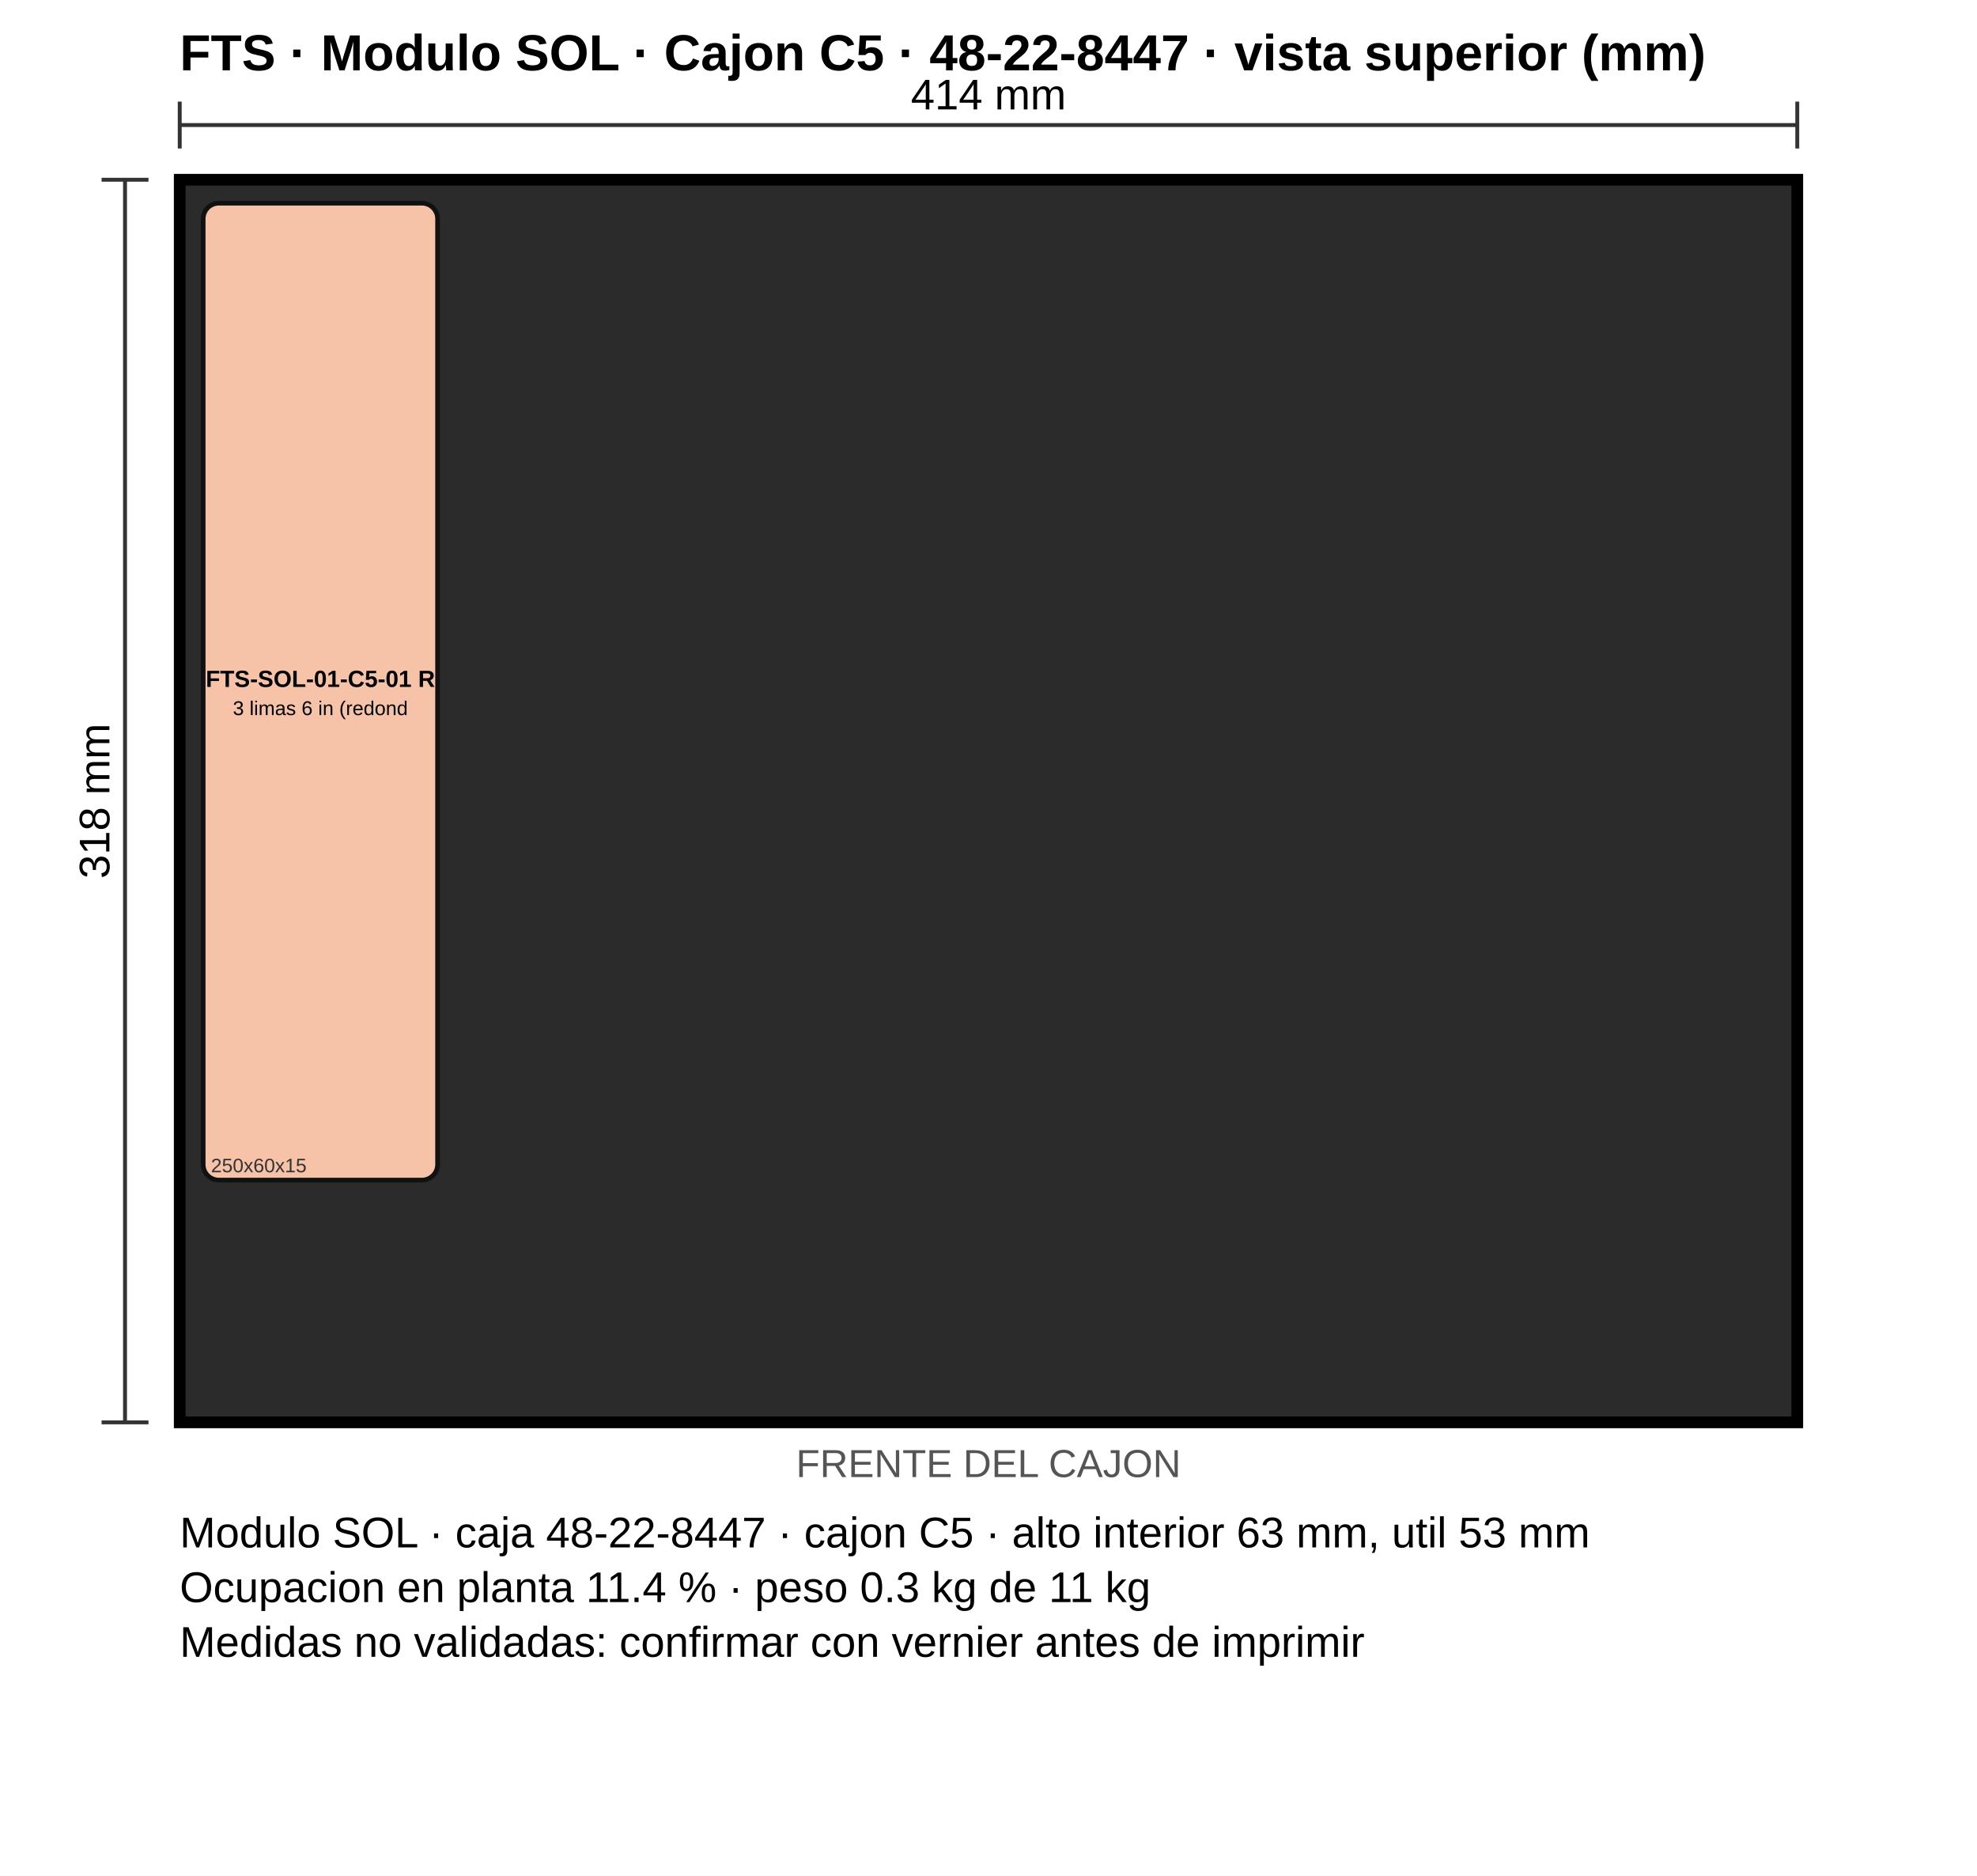
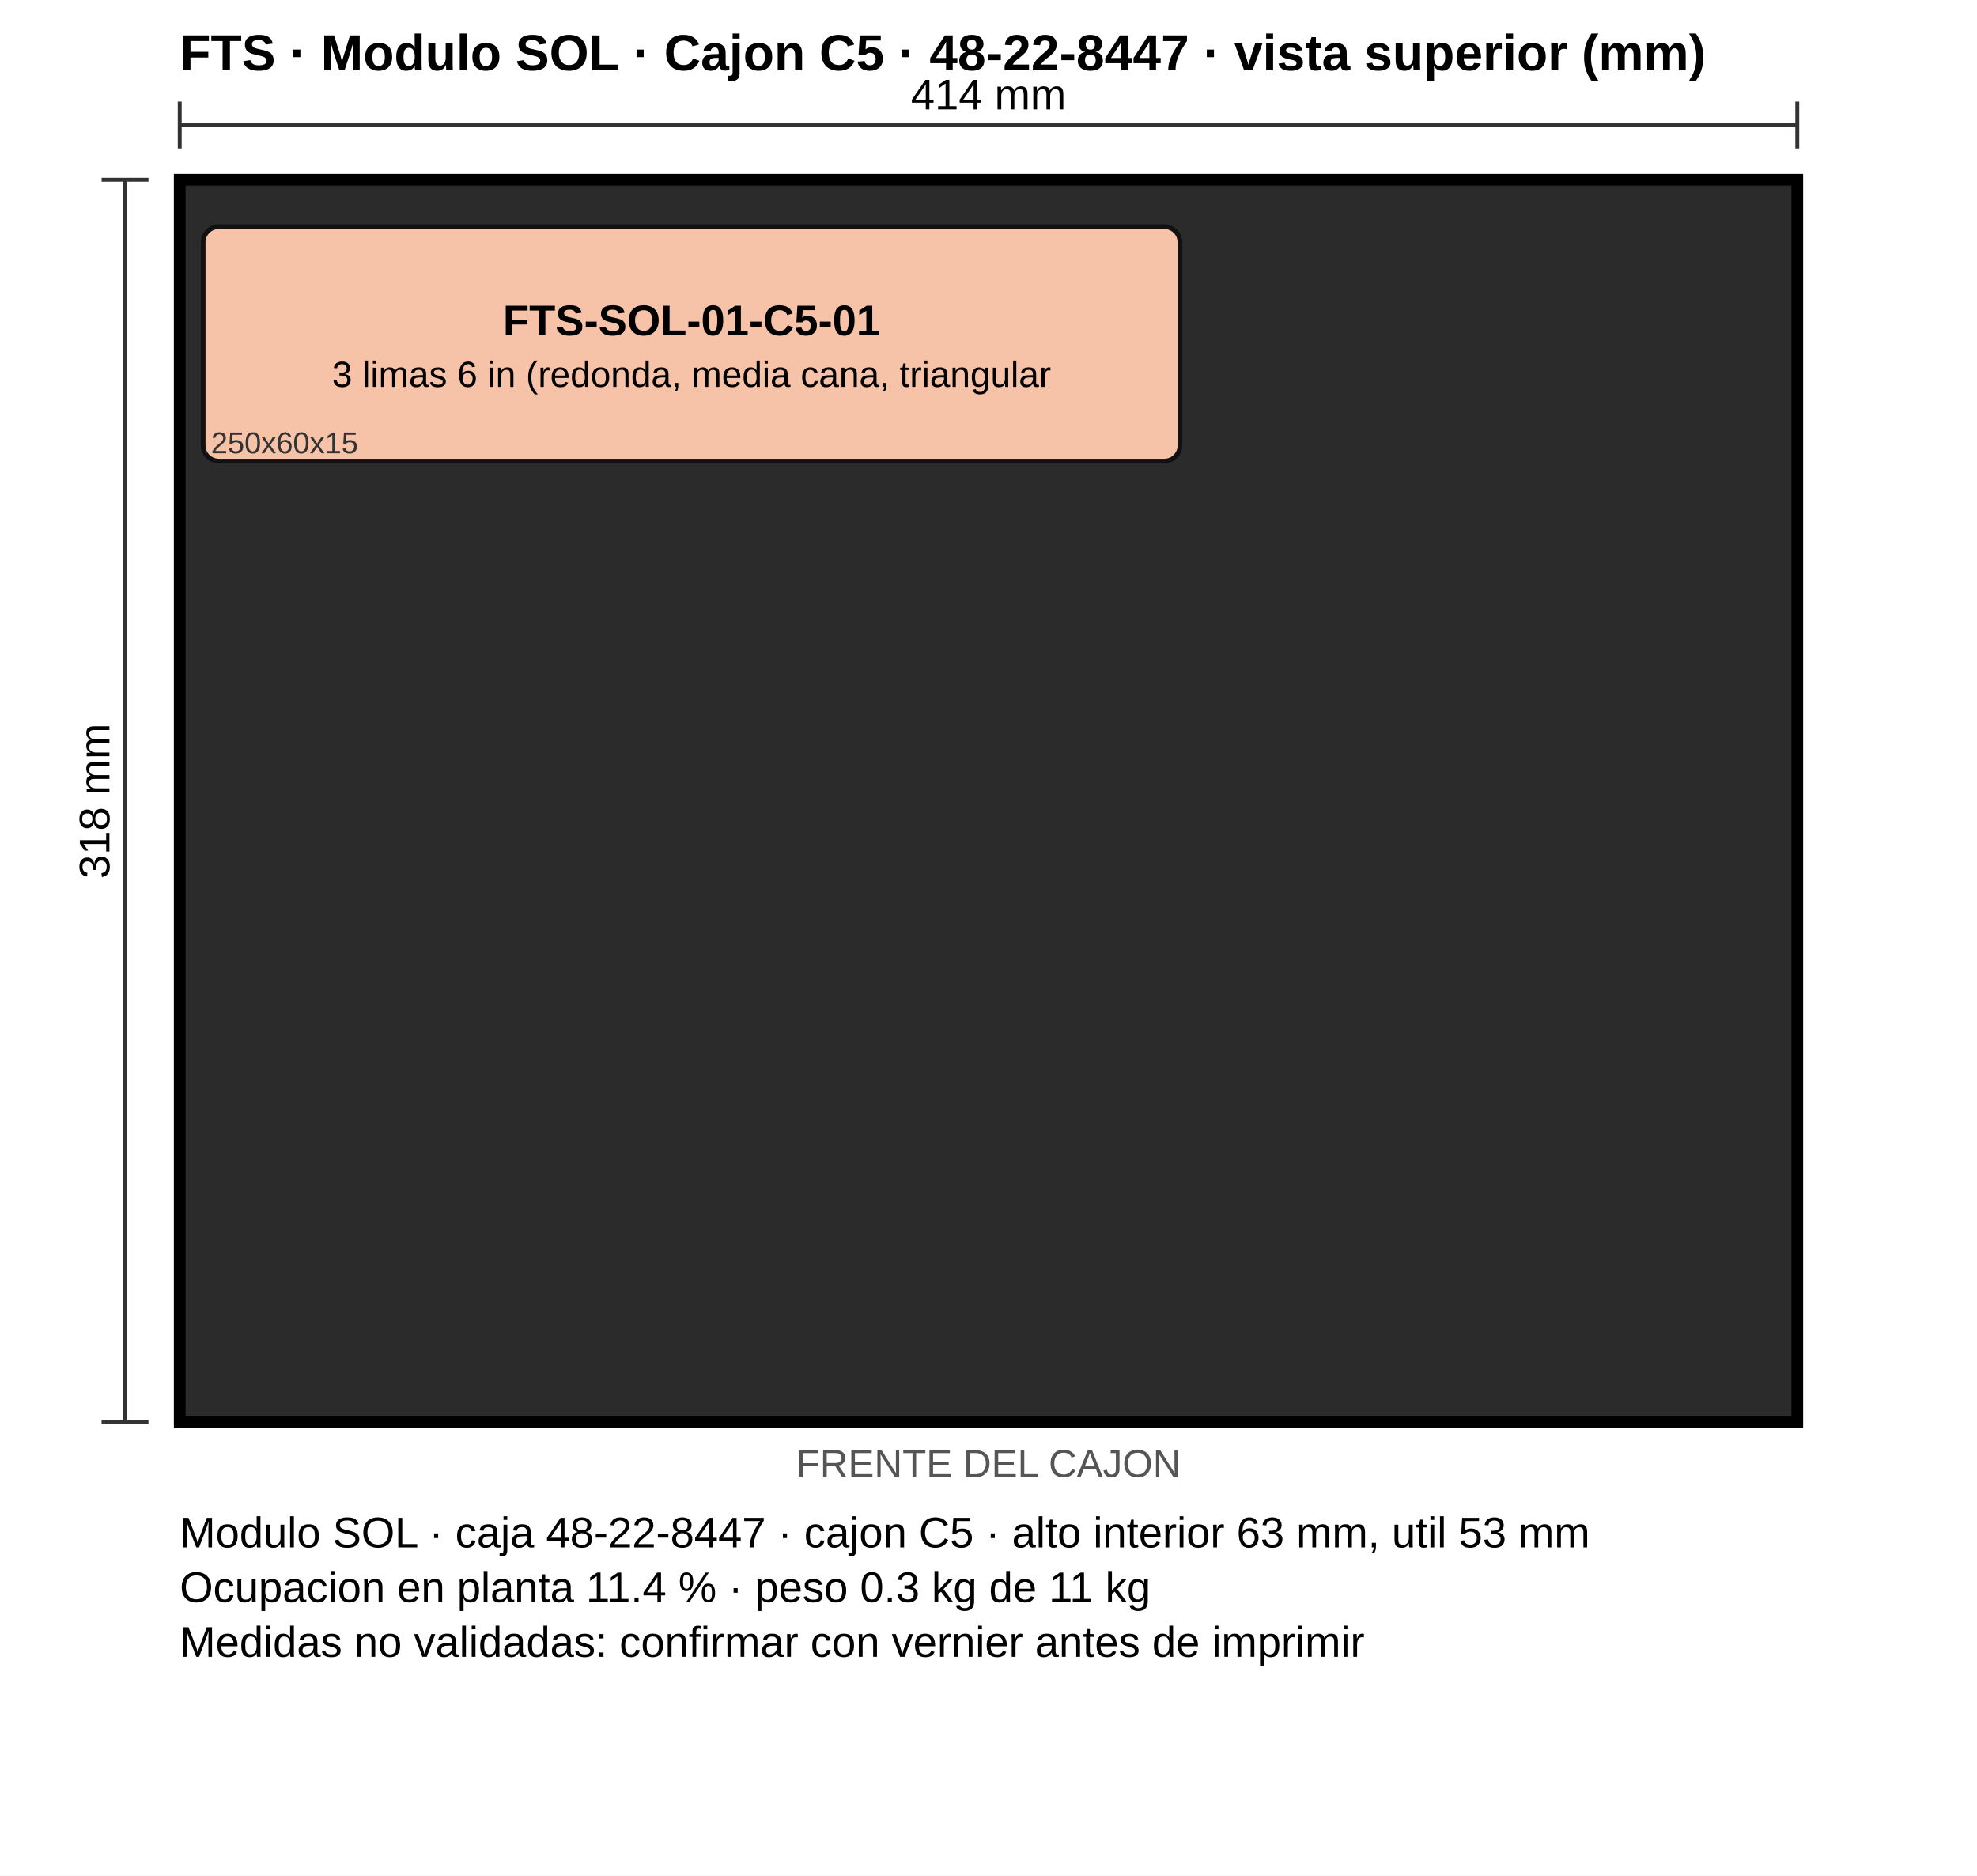
<svg xmlns="http://www.w3.org/2000/svg" viewBox="0 0 506 480" width="810" font-family="Arial, sans-serif">
  <rect x="0" y="0" width="506" height="480" fill="#ffffff" />
  <text x="46" y="18" font-size="13" font-weight="bold">FTS · Modulo SOL · Cajon C5 · 48-22-8447 · vista superior (mm)</text>
  <rect x="46" y="46" width="414" height="318" fill="#2b2b2b" stroke="#000" stroke-width="3" />
  <line x1="46" y1="32" x2="460" y2="32" stroke="#333" stroke-width="1" />
  <line x1="46" y1="26" x2="46" y2="38" stroke="#333" />
  <line x1="460" y1="26" x2="460" y2="38" stroke="#333" />
  <text x="253.0" y="28" font-size="11" text-anchor="middle">414 mm</text>
  <line x1="32" y1="46" x2="32" y2="364" stroke="#333" />
  <line x1="26" y1="46" x2="38" y2="46" stroke="#333" />
  <line x1="26" y1="364" x2="38" y2="364" stroke="#333" />
  <text x="28" y="205.0" font-size="11" text-anchor="middle" transform="rotate(-90 28 205.0)">318 mm</text>
  <text x="253.0" y="378" font-size="10" text-anchor="middle" fill="#555">FRENTE DEL CAJON</text>
-   <rect x="52" y="52" width="60" height="250" rx="4" fill="#F6C2A8" stroke="#111" stroke-width="1.2" />
-   <text x="82.0" y="175.8" font-size="6.0" text-anchor="middle" font-weight="bold">FTS-SOL-01-C5-01 R</text>
-   <text x="82.0" y="183.0" font-size="5.1" text-anchor="middle">3 limas 6 in (redond</text>
-   <text x="54" y="300" font-size="5.0" fill="#333">250x60x15</text>
+   <rect x="52" y="58" width="250.0" height="60.0" rx="4" fill="#F6C2A8" stroke="#111" stroke-width="1.2" />
+   <text x="177.0" y="85.8" font-size="11.0" text-anchor="middle" font-weight="bold">FTS-SOL-01-C5-01</text>
+   <text x="177.0" y="99.0" font-size="9.3" text-anchor="middle">3 limas 6 in (redonda, media cana, triangular</text>
+   <text x="54" y="116.0" font-size="7.7" fill="#333">250x60x15</text>
  <text x="46" y="396" font-size="11" fill="#000">Modulo SOL · caja 48-22-8447 · cajon C5 · alto interior 63 mm, util 53 mm</text>
  <text x="46" y="410" font-size="11" fill="#000">Ocupacion en planta 11.4 % · peso 0.3 kg de 11 kg</text>
  <text x="46" y="424" font-size="11" fill="#000">Medidas no validadas: confirmar con vernier antes de imprimir</text>
</svg>
